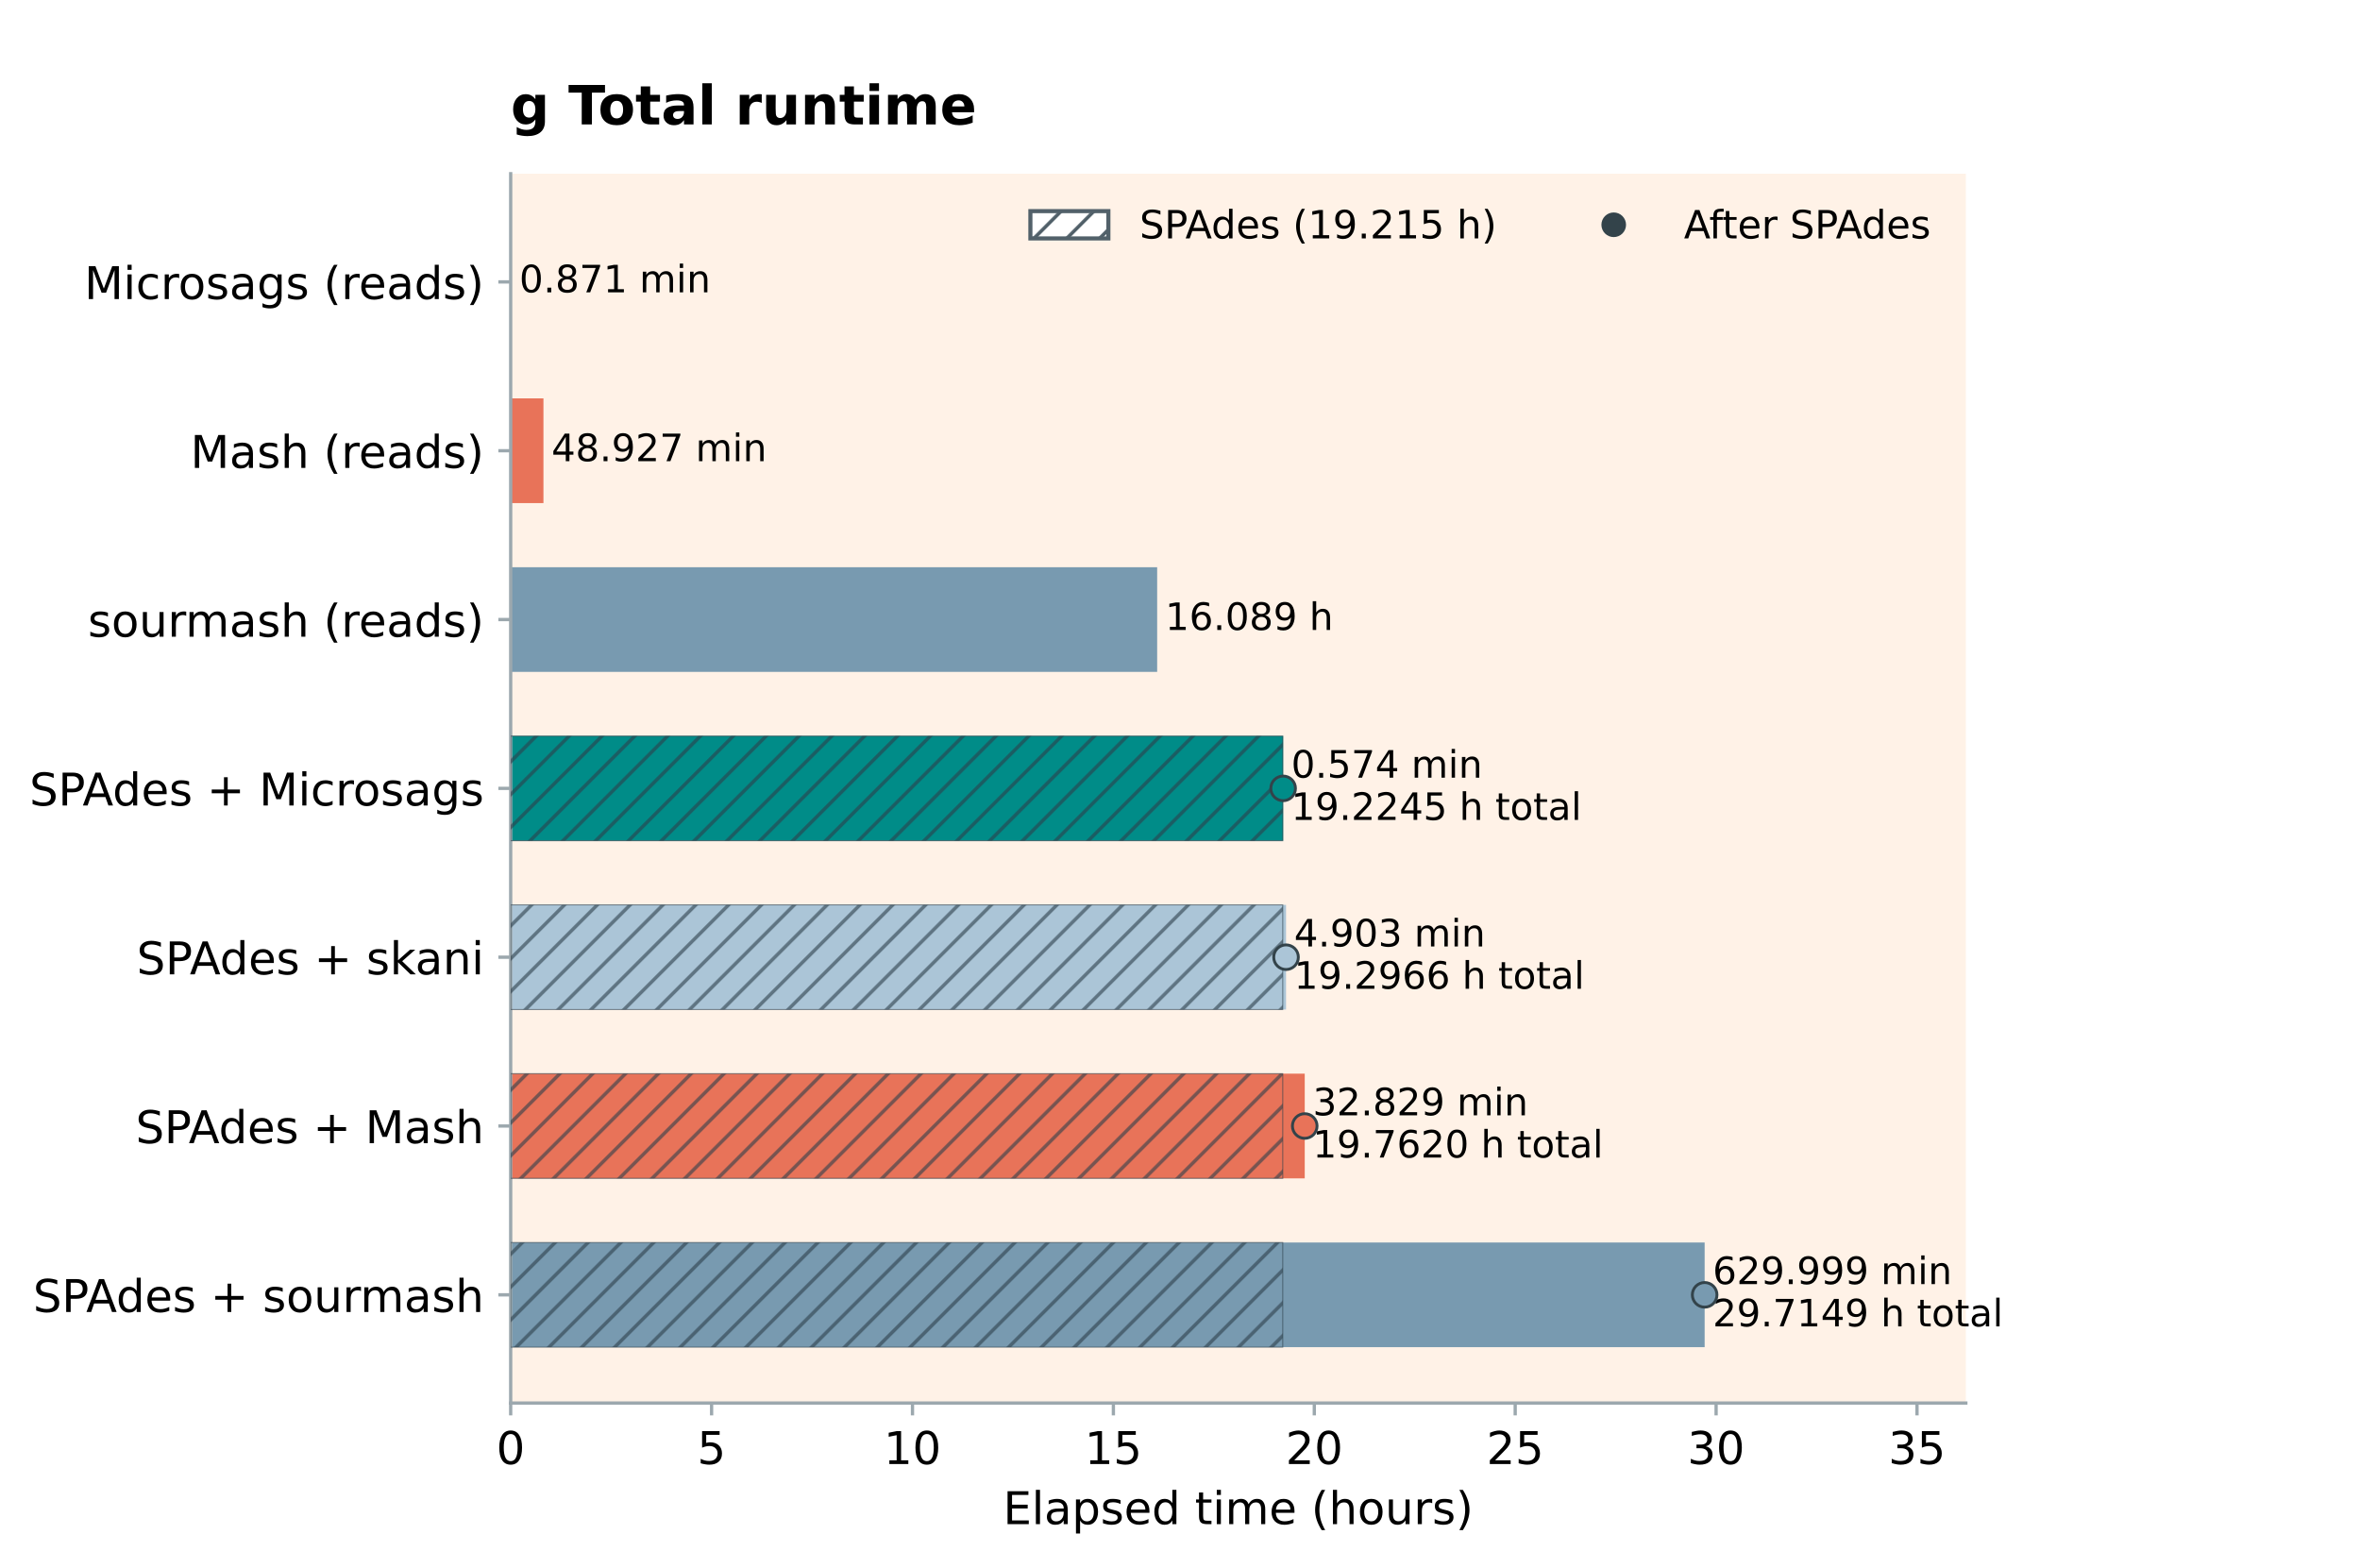
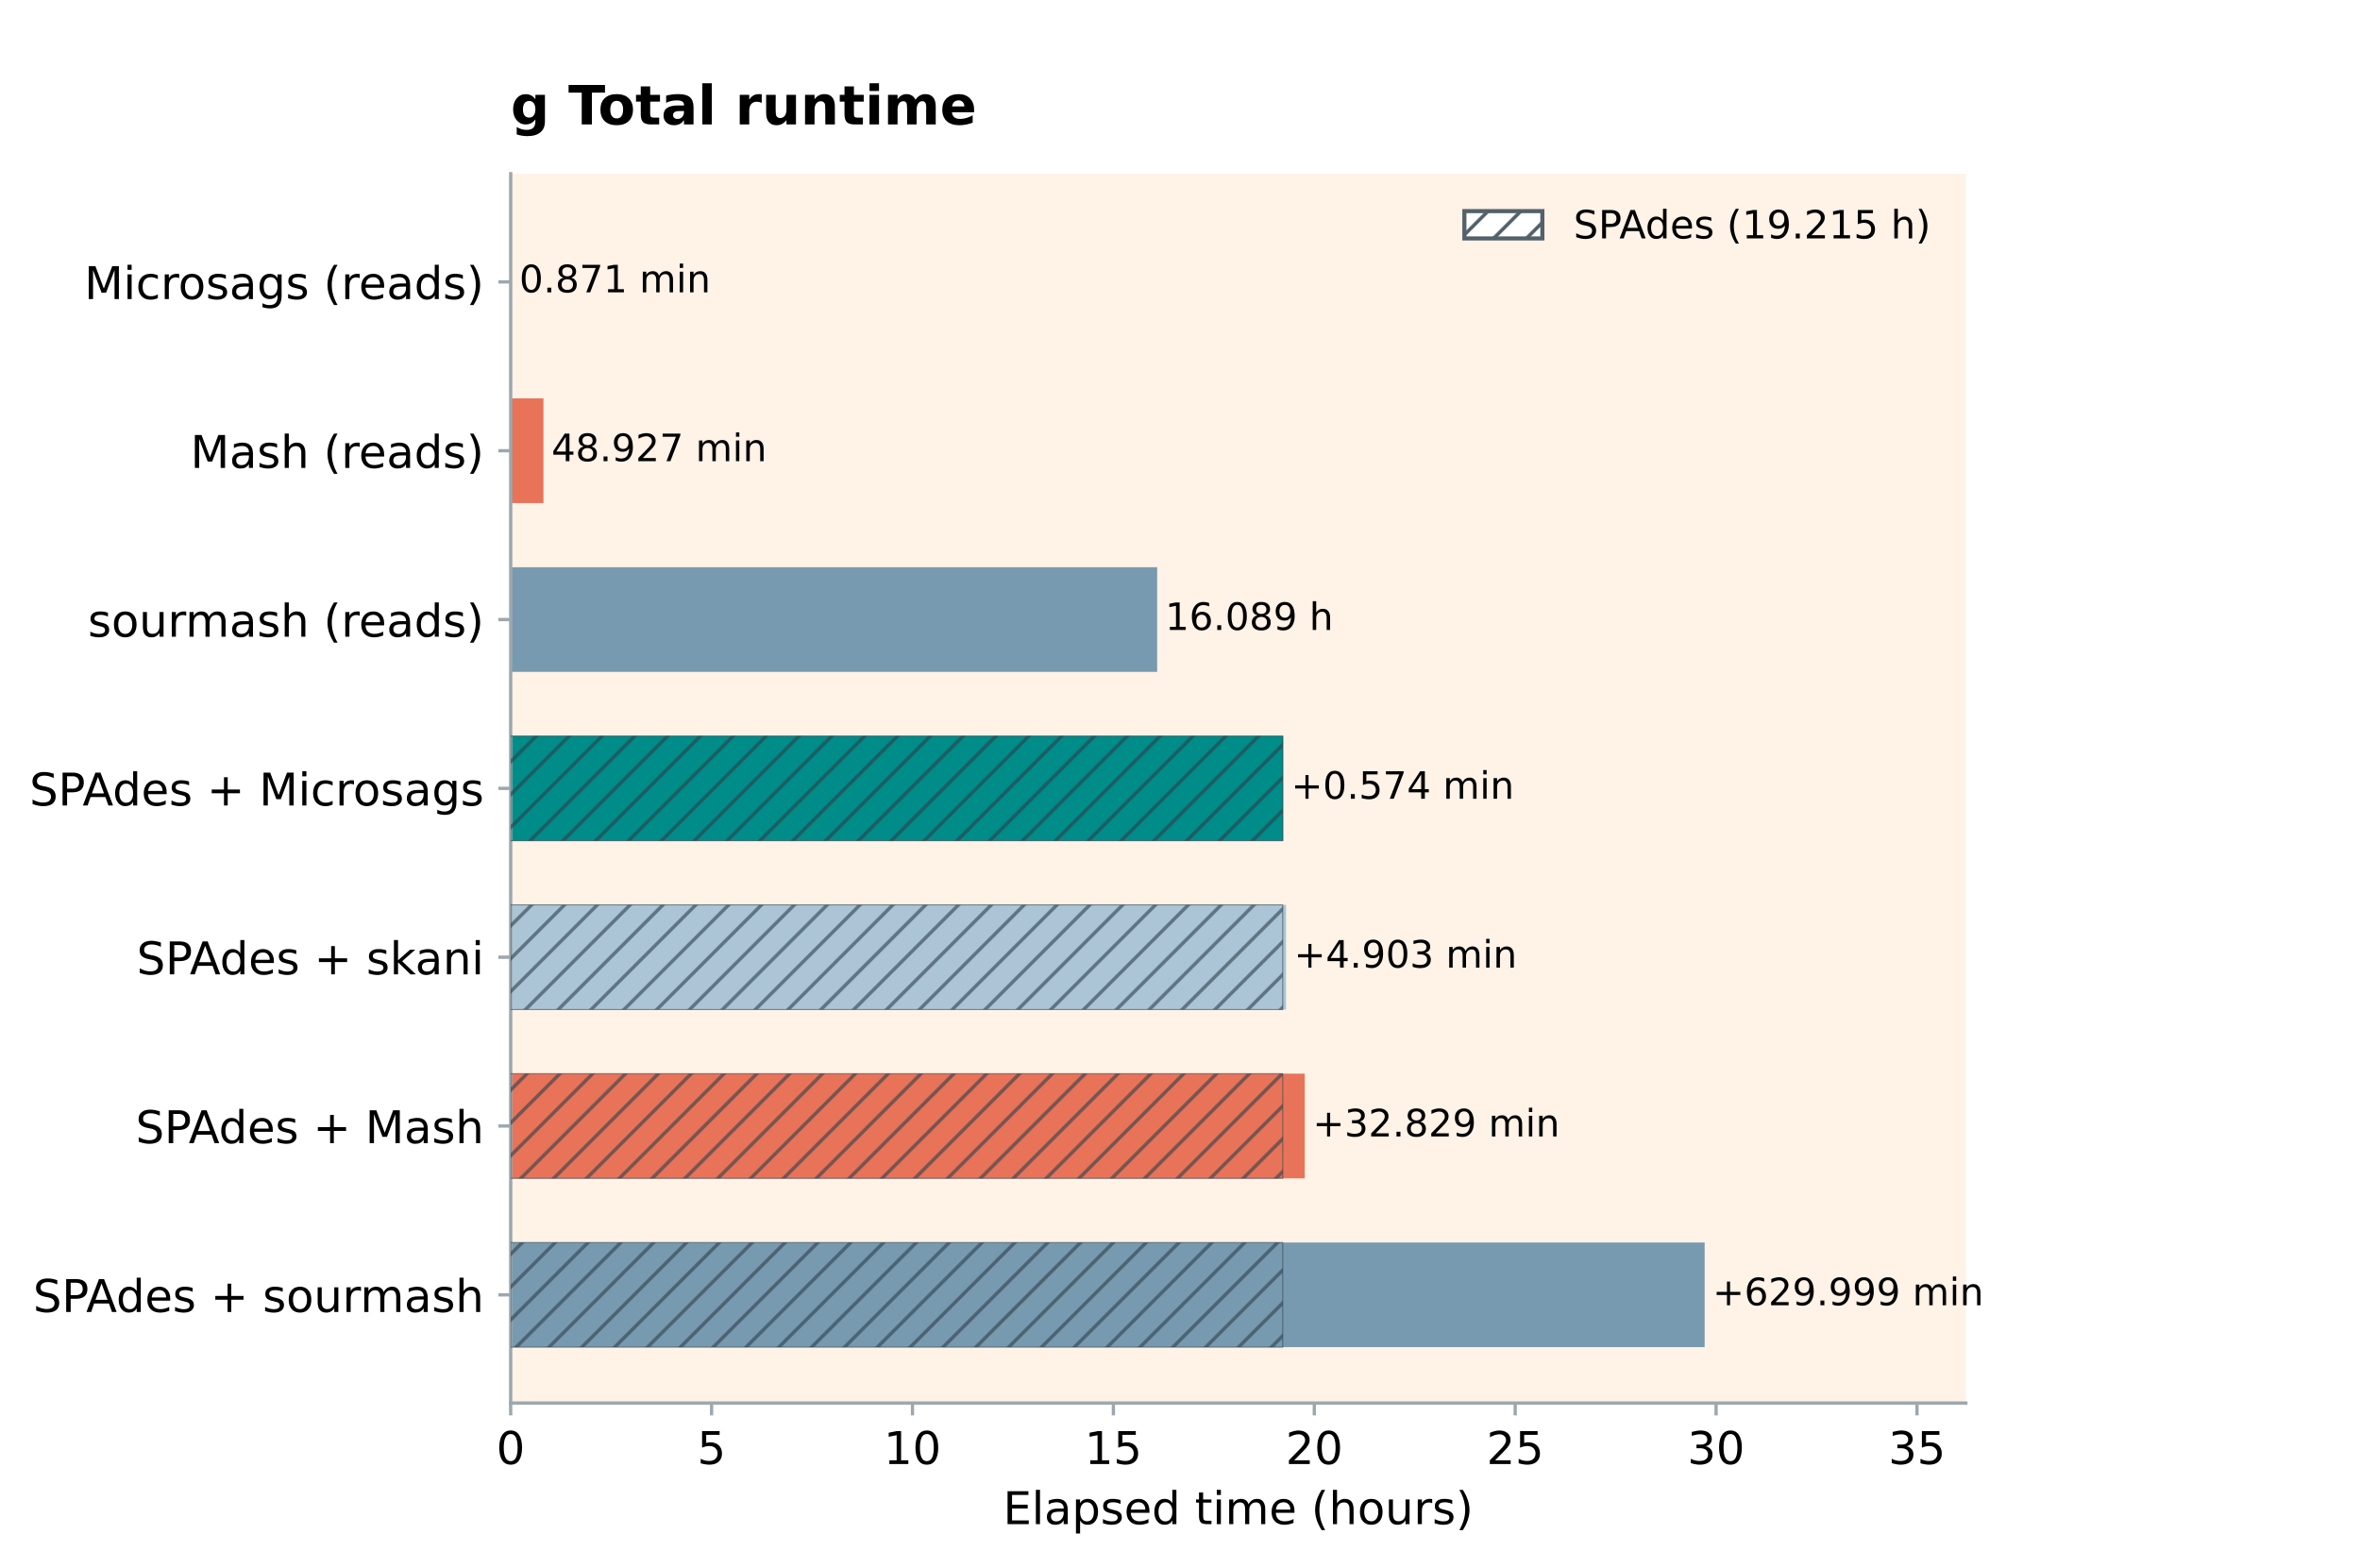
<svg xmlns="http://www.w3.org/2000/svg" xmlns:xlink="http://www.w3.org/1999/xlink" width="575pt" height="382pt" viewBox="0 34 575 382" version="1.1">
  <defs>
    <style type="text/css">*{stroke-linejoin: round; stroke-linecap: butt}</style>
  </defs>
  <g id="figure_1">
    <g id="patch_1">
      <path d="M 0 460.358  L 1159.784 460.358  L 1159.784 -0  L 0 -0  z " style="fill: #ffffff" />
    </g>
    <g id="axes_1">
      <g id="patch_2">
        <path d="M 124.424 375.84  L 478.962 375.84  L 478.962 76.32  L 124.424 76.32  z " style="fill: #fff2e7" />
      </g>
      <g id="patch_3">
-         <path d="M 124.424 89.935  L 124.566 89.935  L 124.566 115.436  L 124.424 115.436  z " clip-path="url(#pf3e7866410)" style="fill: #d59635" />
+         <path d="M 124.424 89.935  L 124.566 89.935  L 124.566 115.436  L 124.424 115.436  z " clip-path="url(#p46cba60179)" style="fill: #d59635" />
      </g>
      <g id="patch_4">
-         <path d="M 124.424 131.066  L 132.407 131.066  L 132.407 156.568  L 124.424 156.568  z " clip-path="url(#pf3e7866410)" style="fill: #e87359" />
+         <path d="M 124.424 131.066  L 132.407 131.066  L 132.407 156.568  L 124.424 156.568  z " clip-path="url(#p46cba60179)" style="fill: #e87359" />
      </g>
      <g id="patch_5">
-         <path d="M 124.424 172.198  L 281.936 172.198  L 281.936 197.699  L 124.424 197.699  z " clip-path="url(#pf3e7866410)" style="fill: #789ab0" />
+         <path d="M 124.424 172.198  L 281.936 172.198  L 281.936 197.699  L 124.424 197.699  z " clip-path="url(#p46cba60179)" style="fill: #789ab0" />
      </g>
      <g id="patch_6">
-         <path d="M 124.424 213.329  L 312.628 213.329  L 312.628 238.831  L 124.424 238.831  z " clip-path="url(#pf3e7866410)" style="fill: #008c88" />
+         <path d="M 124.424 213.329  L 312.628 213.329  L 312.628 238.831  L 124.424 238.831  z " clip-path="url(#p46cba60179)" style="fill: #008c88" />
      </g>
      <g id="patch_7">
-         <path d="M 124.424 254.461  L 313.334 254.461  L 313.334 279.962  L 124.424 279.962  z " clip-path="url(#pf3e7866410)" style="fill: #abc5d7" />
+         <path d="M 124.424 254.461  L 313.334 254.461  L 313.334 279.962  L 124.424 279.962  z " clip-path="url(#p46cba60179)" style="fill: #abc5d7" />
      </g>
      <g id="patch_8">
-         <path d="M 124.424 295.592  L 317.891 295.592  L 317.891 321.094  L 124.424 321.094  z " clip-path="url(#pf3e7866410)" style="fill: #e87359" />
+         <path d="M 124.424 295.592  L 317.891 295.592  L 317.891 321.094  L 124.424 321.094  z " clip-path="url(#p46cba60179)" style="fill: #e87359" />
      </g>
      <g id="patch_9">
-         <path d="M 124.424 336.724  L 415.328 336.724  L 415.328 362.225  L 124.424 362.225  z " clip-path="url(#pf3e7866410)" style="fill: #789ab0" />
+         <path d="M 124.424 336.724  L 415.328 336.724  L 415.328 362.225  L 124.424 362.225  z " clip-path="url(#p46cba60179)" style="fill: #789ab0" />
      </g>
      <g id="matplotlib.axis_1">
        <g id="xtick_1">
          <g id="line2d_1">
            <defs>
-               <path id="mfda337d073" d="M 0 0  L 0 3  " style="stroke: #9ca8ae; stroke-width: 0.8" />
+               <path id="m65344d922c" d="M 0 0  L 0 3  " style="stroke: #9ca8ae; stroke-width: 0.8" />
            </defs>
            <g>
-               <use xlink:href="#mfda337d073" x="124.424" y="375.84" style="fill: #9ca8ae; stroke: #9ca8ae; stroke-width: 0.8" />
+               <use xlink:href="#m65344d922c" x="124.424" y="375.84" style="fill: #9ca8ae; stroke: #9ca8ae; stroke-width: 0.8" />
            </g>
          </g>
          <g id="text_1">
            <text style="font: 11px 'DejaVu Sans'; text-anchor: middle" x="124.424" y="390.698" transform="rotate(-0 124.4236 390.6983)">0</text>
          </g>
        </g>
        <g id="xtick_2">
          <g id="line2d_2">
            <g>
-               <use xlink:href="#mfda337d073" x="173.373" y="375.84" style="fill: #9ca8ae; stroke: #9ca8ae; stroke-width: 0.8" />
+               <use xlink:href="#m65344d922c" x="173.373" y="375.84" style="fill: #9ca8ae; stroke: #9ca8ae; stroke-width: 0.8" />
            </g>
          </g>
          <g id="text_2">
            <text style="font: 11px 'DejaVu Sans'; text-anchor: middle" x="173.373" y="390.698" transform="rotate(-0 173.3728 390.6983)">5</text>
          </g>
        </g>
        <g id="xtick_3">
          <g id="line2d_3">
            <g>
-               <use xlink:href="#mfda337d073" x="222.322" y="375.84" style="fill: #9ca8ae; stroke: #9ca8ae; stroke-width: 0.8" />
+               <use xlink:href="#m65344d922c" x="222.322" y="375.84" style="fill: #9ca8ae; stroke: #9ca8ae; stroke-width: 0.8" />
            </g>
          </g>
          <g id="text_3">
            <text style="font: 11px 'DejaVu Sans'; text-anchor: middle" x="222.322" y="390.698" transform="rotate(-0 222.3221 390.6983)">10</text>
          </g>
        </g>
        <g id="xtick_4">
          <g id="line2d_4">
            <g>
-               <use xlink:href="#mfda337d073" x="271.271" y="375.84" style="fill: #9ca8ae; stroke: #9ca8ae; stroke-width: 0.8" />
+               <use xlink:href="#m65344d922c" x="271.271" y="375.84" style="fill: #9ca8ae; stroke: #9ca8ae; stroke-width: 0.8" />
            </g>
          </g>
          <g id="text_4">
            <text style="font: 11px 'DejaVu Sans'; text-anchor: middle" x="271.271" y="390.698" transform="rotate(-0 271.2713 390.6983)">15</text>
          </g>
        </g>
        <g id="xtick_5">
          <g id="line2d_5">
            <g>
-               <use xlink:href="#mfda337d073" x="320.221" y="375.84" style="fill: #9ca8ae; stroke: #9ca8ae; stroke-width: 0.8" />
+               <use xlink:href="#m65344d922c" x="320.221" y="375.84" style="fill: #9ca8ae; stroke: #9ca8ae; stroke-width: 0.8" />
            </g>
          </g>
          <g id="text_5">
            <text style="font: 11px 'DejaVu Sans'; text-anchor: middle" x="320.221" y="390.698" transform="rotate(-0 320.2205 390.6983)">20</text>
          </g>
        </g>
        <g id="xtick_6">
          <g id="line2d_6">
            <g>
-               <use xlink:href="#mfda337d073" x="369.17" y="375.84" style="fill: #9ca8ae; stroke: #9ca8ae; stroke-width: 0.8" />
+               <use xlink:href="#m65344d922c" x="369.17" y="375.84" style="fill: #9ca8ae; stroke: #9ca8ae; stroke-width: 0.8" />
            </g>
          </g>
          <g id="text_6">
            <text style="font: 11px 'DejaVu Sans'; text-anchor: middle" x="369.17" y="390.698" transform="rotate(-0 369.1697 390.6983)">25</text>
          </g>
        </g>
        <g id="xtick_7">
          <g id="line2d_7">
            <g>
-               <use xlink:href="#mfda337d073" x="418.119" y="375.84" style="fill: #9ca8ae; stroke: #9ca8ae; stroke-width: 0.8" />
+               <use xlink:href="#m65344d922c" x="418.119" y="375.84" style="fill: #9ca8ae; stroke: #9ca8ae; stroke-width: 0.8" />
            </g>
          </g>
          <g id="text_7">
            <text style="font: 11px 'DejaVu Sans'; text-anchor: middle" x="418.119" y="390.698" transform="rotate(-0 418.119 390.6983)">30</text>
          </g>
        </g>
        <g id="xtick_8">
          <g id="line2d_8">
            <g>
-               <use xlink:href="#mfda337d073" x="467.068" y="375.84" style="fill: #9ca8ae; stroke: #9ca8ae; stroke-width: 0.8" />
+               <use xlink:href="#m65344d922c" x="467.068" y="375.84" style="fill: #9ca8ae; stroke: #9ca8ae; stroke-width: 0.8" />
            </g>
          </g>
          <g id="text_8">
            <text style="font: 11px 'DejaVu Sans'; text-anchor: middle" x="467.068" y="390.698" transform="rotate(-0 467.0682 390.6983)">35</text>
          </g>
        </g>
        <g id="text_9">
          <text style="font: 11px 'DejaVu Sans'; text-anchor: middle" x="301.693" y="405.344" transform="rotate(-0 301.6926 405.3442)">Elapsed time (hours)</text>
        </g>
      </g>
      <g id="matplotlib.axis_2">
        <g id="ytick_1">
          <g id="line2d_9">
            <defs>
-               <path id="mfe4f62ccb4" d="M 0 0  L -3 0  " style="stroke: #9ca8ae; stroke-width: 0.8" />
+               <path id="m67023036f0" d="M 0 0  L -3 0  " style="stroke: #9ca8ae; stroke-width: 0.8" />
            </defs>
            <g>
-               <use xlink:href="#mfe4f62ccb4" x="124.424" y="102.685" style="fill: #9ca8ae; stroke: #9ca8ae; stroke-width: 0.8" />
+               <use xlink:href="#m67023036f0" x="124.424" y="102.685" style="fill: #9ca8ae; stroke: #9ca8ae; stroke-width: 0.8" />
            </g>
          </g>
          <g id="text_10">
            <text style="font: 11px 'DejaVu Sans'; text-anchor: end" x="117.924" y="106.864" transform="rotate(-0 117.9236 106.8645)">Microsags (reads)</text>
          </g>
        </g>
        <g id="ytick_2">
          <g id="line2d_10">
            <g>
-               <use xlink:href="#mfe4f62ccb4" x="124.424" y="143.817" style="fill: #9ca8ae; stroke: #9ca8ae; stroke-width: 0.8" />
+               <use xlink:href="#m67023036f0" x="124.424" y="143.817" style="fill: #9ca8ae; stroke: #9ca8ae; stroke-width: 0.8" />
            </g>
          </g>
          <g id="text_11">
            <text style="font: 11px 'DejaVu Sans'; text-anchor: end" x="117.924" y="147.996" transform="rotate(-0 117.9236 147.996)">Mash (reads)</text>
          </g>
        </g>
        <g id="ytick_3">
          <g id="line2d_11">
            <g>
-               <use xlink:href="#mfe4f62ccb4" x="124.424" y="184.948" style="fill: #9ca8ae; stroke: #9ca8ae; stroke-width: 0.8" />
+               <use xlink:href="#m67023036f0" x="124.424" y="184.948" style="fill: #9ca8ae; stroke: #9ca8ae; stroke-width: 0.8" />
            </g>
          </g>
          <g id="text_12">
            <text style="font: 11px 'DejaVu Sans'; text-anchor: end" x="117.924" y="189.128" transform="rotate(-0 117.9236 189.1276)">sourmash (reads)</text>
          </g>
        </g>
        <g id="ytick_4">
          <g id="line2d_12">
            <g>
-               <use xlink:href="#mfe4f62ccb4" x="124.424" y="226.08" style="fill: #9ca8ae; stroke: #9ca8ae; stroke-width: 0.8" />
+               <use xlink:href="#m67023036f0" x="124.424" y="226.08" style="fill: #9ca8ae; stroke: #9ca8ae; stroke-width: 0.8" />
            </g>
          </g>
          <g id="text_13">
            <text style="font: 11px 'DejaVu Sans'; text-anchor: end" x="117.924" y="230.259" transform="rotate(-0 117.9236 230.2591)">SPAdes + Microsags</text>
          </g>
        </g>
        <g id="ytick_5">
          <g id="line2d_13">
            <g>
-               <use xlink:href="#mfe4f62ccb4" x="124.424" y="267.212" style="fill: #9ca8ae; stroke: #9ca8ae; stroke-width: 0.8" />
+               <use xlink:href="#m67023036f0" x="124.424" y="267.212" style="fill: #9ca8ae; stroke: #9ca8ae; stroke-width: 0.8" />
            </g>
          </g>
          <g id="text_14">
            <text style="font: 11px 'DejaVu Sans'; text-anchor: end" x="117.924" y="271.391" transform="rotate(-0 117.9236 271.3907)">SPAdes + skani</text>
          </g>
        </g>
        <g id="ytick_6">
          <g id="line2d_14">
            <g>
-               <use xlink:href="#mfe4f62ccb4" x="124.424" y="308.343" style="fill: #9ca8ae; stroke: #9ca8ae; stroke-width: 0.8" />
+               <use xlink:href="#m67023036f0" x="124.424" y="308.343" style="fill: #9ca8ae; stroke: #9ca8ae; stroke-width: 0.8" />
            </g>
          </g>
          <g id="text_15">
            <text style="font: 11px 'DejaVu Sans'; text-anchor: end" x="117.924" y="312.522" transform="rotate(-0 117.9236 312.5223)">SPAdes + Mash</text>
          </g>
        </g>
        <g id="ytick_7">
          <g id="line2d_15">
            <g>
-               <use xlink:href="#mfe4f62ccb4" x="124.424" y="349.475" style="fill: #9ca8ae; stroke: #9ca8ae; stroke-width: 0.8" />
+               <use xlink:href="#m67023036f0" x="124.424" y="349.475" style="fill: #9ca8ae; stroke: #9ca8ae; stroke-width: 0.8" />
            </g>
          </g>
          <g id="text_16">
            <text style="font: 11px 'DejaVu Sans'; text-anchor: end" x="117.924" y="353.654" transform="rotate(-0 117.9236 353.6538)">SPAdes + sourmash</text>
          </g>
        </g>
      </g>
      <g id="patch_10">
        <path d="M 124.424 375.84  L 124.424 76.32  " style="fill: none; stroke: #9ca8ae; stroke-width: 0.8; stroke-linejoin: miter; stroke-linecap: square" />
      </g>
      <g id="patch_11">
        <path d="M 124.424 375.84  L 478.962 375.84  " style="fill: none; stroke: #9ca8ae; stroke-width: 0.8; stroke-linejoin: miter; stroke-linecap: square" />
      </g>
      <g id="patch_12">
-         <path d="M 124.424 213.329  L 312.534 213.329  L 312.534 238.831  L 124.424 238.831  z " clip-path="url(#pf3e7866410)" style="fill: url(#h9047812a18); stroke: #2e404c; stroke-opacity: 0.6; stroke-width: 0.25; stroke-linejoin: miter" />
+         <path d="M 124.424 213.329  L 312.534 213.329  L 312.534 238.831  L 124.424 238.831  z " clip-path="url(#p46cba60179)" style="fill: url(#h19584a45b7); stroke: #2e404c; stroke-opacity: 0.6; stroke-width: 0.25; stroke-linejoin: miter" />
      </g>
      <g id="patch_13">
-         <path d="M 124.424 254.461  L 312.534 254.461  L 312.534 279.962  L 124.424 279.962  z " clip-path="url(#pf3e7866410)" style="fill: url(#h9047812a18); stroke: #2e404c; stroke-opacity: 0.6; stroke-width: 0.25; stroke-linejoin: miter" />
+         <path d="M 124.424 254.461  L 312.534 254.461  L 312.534 279.962  L 124.424 279.962  z " clip-path="url(#p46cba60179)" style="fill: url(#h19584a45b7); stroke: #2e404c; stroke-opacity: 0.6; stroke-width: 0.25; stroke-linejoin: miter" />
      </g>
      <g id="patch_14">
-         <path d="M 124.424 295.592  L 312.534 295.592  L 312.534 321.094  L 124.424 321.094  z " clip-path="url(#pf3e7866410)" style="fill: url(#h9047812a18); stroke: #2e404c; stroke-opacity: 0.6; stroke-width: 0.25; stroke-linejoin: miter" />
+         <path d="M 124.424 295.592  L 312.534 295.592  L 312.534 321.094  L 124.424 321.094  z " clip-path="url(#p46cba60179)" style="fill: url(#h19584a45b7); stroke: #2e404c; stroke-opacity: 0.6; stroke-width: 0.25; stroke-linejoin: miter" />
      </g>
      <g id="patch_15">
-         <path d="M 124.424 336.724  L 312.534 336.724  L 312.534 362.225  L 124.424 362.225  z " clip-path="url(#pf3e7866410)" style="fill: url(#h9047812a18); stroke: #2e404c; stroke-opacity: 0.6; stroke-width: 0.25; stroke-linejoin: miter" />
+         <path d="M 124.424 336.724  L 312.534 336.724  L 312.534 362.225  L 124.424 362.225  z " clip-path="url(#p46cba60179)" style="fill: url(#h19584a45b7); stroke: #2e404c; stroke-opacity: 0.6; stroke-width: 0.25; stroke-linejoin: miter" />
      </g>
      <g id="text_17">
        <text style="font: 9.2px 'DejaVu Sans'; text-anchor: start" x="126.524" y="105.224" transform="rotate(-0 126.5237 105.224)">0.871 min</text>
      </g>
      <g id="text_18">
        <text style="font: 9.2px 'DejaVu Sans'; text-anchor: start" x="134.365" y="146.356" transform="rotate(-0 134.3647 146.3555)">48.927 min</text>
      </g>
      <g id="text_19">
        <text style="font: 9.2px 'DejaVu Sans'; text-anchor: start" x="283.894" y="187.487" transform="rotate(-0 283.8942 187.4871)">16.089 h</text>
      </g>
      <g id="text_20">
-         <text style="font: 9.2px 'DejaVu Sans'" transform="translate(314.586 223.4676)">0.574 min</text>
-         <text style="font: 9.2px 'DejaVu Sans'" transform="translate(314.586 233.7696)">19.2245 h total</text>
+         <text style="font: 9.2px 'DejaVu Sans'; text-anchor: start" x="314.586" y="228.619" transform="rotate(-0 314.586 228.6186)">+0.574 min</text>
      </g>
      <g id="text_21">
-         <text style="font: 9.2px 'DejaVu Sans'" transform="translate(315.2922 264.5992)">4.903 min</text>
-         <text style="font: 9.2px 'DejaVu Sans'" transform="translate(315.2922 274.9012)">19.2966 h total</text>
+         <text style="font: 9.2px 'DejaVu Sans'; text-anchor: start" x="315.292" y="269.75" transform="rotate(-0 315.2922 269.7502)">+4.903 min</text>
      </g>
      <g id="text_22">
-         <text style="font: 9.2px 'DejaVu Sans'" transform="translate(319.8488 305.7307)">32.829 min</text>
-         <text style="font: 9.2px 'DejaVu Sans'" transform="translate(319.8488 316.0327)">19.7620 h total</text>
+         <text style="font: 9.2px 'DejaVu Sans'; text-anchor: start" x="319.849" y="310.882" transform="rotate(-0 319.8488 310.8817)">+32.829 min</text>
      </g>
      <g id="text_23">
-         <text style="font: 9.2px 'DejaVu Sans'" transform="translate(417.2855 346.8623)">629.999 min</text>
-         <text style="font: 9.2px 'DejaVu Sans'" transform="translate(417.2855 357.1643)">29.7149 h total</text>
+         <text style="font: 9.2px 'DejaVu Sans'; text-anchor: start" x="417.285" y="352.013" transform="rotate(-0 417.2855 352.0133)">+629.999 min</text>
      </g>
      <g id="text_24">
        <text style="font: 700 13.2px 'DejaVu Sans'; text-anchor: start" x="124.424" y="64.32" transform="rotate(-0 124.4236 64.32)">g   Total runtime</text>
      </g>
-       <g id="PathCollection_1">
-         <defs>
-           <path id="mf89973ebd8" d="M 0 3  C 0.796 3 1.559 2.684 2.121 2.121  C 2.684 1.559 3 0.796 3 0  C 3 -0.796 2.684 -1.559 2.121 -2.121  C 1.559 -2.684 0.796 -3 0 -3  C -0.796 -3 -1.559 -2.684 -2.121 -2.121  C -2.684 -1.559 -3 -0.796 -3 0  C -3 0.796 -2.684 1.559 -2.121 2.121  C -1.559 2.684 -0.796 3 0 3  z " style="stroke: #33434a; stroke-width: 0.7" />
-         </defs>
-         <g clip-path="url(#pf3e7866410)">
-           <use xlink:href="#mf89973ebd8" x="312.628" y="226.08" style="fill: #008c88; stroke: #33434a; stroke-width: 0.7" />
-         </g>
-       </g>
-       <g id="PathCollection_2">
-         <defs>
-           <path id="m2fa37e113b" d="M 0 3  C 0.796 3 1.559 2.684 2.121 2.121  C 2.684 1.559 3 0.796 3 0  C 3 -0.796 2.684 -1.559 2.121 -2.121  C 1.559 -2.684 0.796 -3 0 -3  C -0.796 -3 -1.559 -2.684 -2.121 -2.121  C -2.684 -1.559 -3 -0.796 -3 0  C -3 0.796 -2.684 1.559 -2.121 2.121  C -1.559 2.684 -0.796 3 0 3  z " style="stroke: #33434a; stroke-width: 0.7" />
-         </defs>
-         <g clip-path="url(#pf3e7866410)">
-           <use xlink:href="#m2fa37e113b" x="313.334" y="267.212" style="fill: #abc5d7; stroke: #33434a; stroke-width: 0.7" />
-         </g>
-       </g>
-       <g id="PathCollection_3">
-         <defs>
-           <path id="m191830423c" d="M 0 3  C 0.796 3 1.559 2.684 2.121 2.121  C 2.684 1.559 3 0.796 3 0  C 3 -0.796 2.684 -1.559 2.121 -2.121  C 1.559 -2.684 0.796 -3 0 -3  C -0.796 -3 -1.559 -2.684 -2.121 -2.121  C -2.684 -1.559 -3 -0.796 -3 0  C -3 0.796 -2.684 1.559 -2.121 2.121  C -1.559 2.684 -0.796 3 0 3  z " style="stroke: #33434a; stroke-width: 0.7" />
-         </defs>
-         <g clip-path="url(#pf3e7866410)">
-           <use xlink:href="#m191830423c" x="317.891" y="308.343" style="fill: #e87359; stroke: #33434a; stroke-width: 0.7" />
-         </g>
-       </g>
-       <g id="PathCollection_4">
-         <defs>
-           <path id="m5e392f8deb" d="M 0 3  C 0.796 3 1.559 2.684 2.121 2.121  C 2.684 1.559 3 0.796 3 0  C 3 -0.796 2.684 -1.559 2.121 -2.121  C 1.559 -2.684 0.796 -3 0 -3  C -0.796 -3 -1.559 -2.684 -2.121 -2.121  C -2.684 -1.559 -3 -0.796 -3 0  C -3 0.796 -2.684 1.559 -2.121 2.121  C -1.559 2.684 -0.796 3 0 3  z " style="stroke: #33434a; stroke-width: 0.7" />
-         </defs>
-         <g clip-path="url(#pf3e7866410)">
-           <use xlink:href="#m5e392f8deb" x="415.328" y="349.475" style="fill: #789ab0; stroke: #33434a; stroke-width: 0.7" />
-         </g>
-       </g>
      <g id="legend_1">
        <g id="patch_16">
-           <path d="M 251.049 92.089  L 270.049 92.089  L 270.049 85.439  L 251.049 85.439  z " style="fill: url(#ha714f3caf8); stroke: #52616a; stroke-linejoin: miter" />
+           <path d="M 356.787 92.089  L 375.787 92.089  L 375.787 85.439  L 356.787 85.439  z " style="fill: url(#h80a60b016a); stroke: #52616a; stroke-linejoin: miter" />
        </g>
        <g id="text_25">
-           <text style="font: 9.5px 'DejaVu Sans'; text-anchor: start" x="277.649" y="92.089" transform="rotate(-0 277.6491 92.08852)">SPAdes (19.215 h)</text>
-         </g>
-         <g id="line2d_16">
-           <defs>
-             <path id="m204f42dd5f" d="M 0 2.5  C 0.663 2.5 1.299 2.237 1.768 1.768  C 2.237 1.299 2.5 0.663 2.5 0  C 2.5 -0.663 2.237 -1.299 1.768 -1.768  C 1.299 -2.237 0.663 -2.5 0 -2.5  C -0.663 -2.5 -1.299 -2.237 -1.768 -1.768  C -2.237 -1.299 -2.5 -0.663 -2.5 0  C -2.5 0.663 -2.237 1.299 -1.768 1.768  C -1.299 2.237 -0.663 2.5 0 2.5  z " style="stroke: #33434a" />
-           </defs>
-           <g>
-             <use xlink:href="#m204f42dd5f" x="393.174" y="88.764" style="fill: #33434a; stroke: #33434a" />
-           </g>
-         </g>
-         <g id="text_26">
-           <text style="font: 9.5px 'DejaVu Sans'; text-anchor: start" x="410.274" y="92.089" transform="rotate(-0 410.2736 92.08852)">After SPAdes</text>
+           <text style="font: 9.5px 'DejaVu Sans'; text-anchor: start" x="383.387" y="92.089" transform="rotate(-0 383.3871 92.08852)">SPAdes (19.215 h)</text>
        </g>
      </g>
    </g>
    <g id="axes_2">
      <g id="patch_17">
        <path d="M 798.046 375.84  L 1152.584 375.84  L 1152.584 76.32  L 798.046 76.32  z " style="fill: #fff2e7" />
      </g>
      <g id="patch_18">
-         <path d="M 798.046 89.935  L 803.565 89.935  L 803.565 115.436  L 798.046 115.436  z " clip-path="url(#p473f64d328)" style="fill: #008c88" />
+         <path d="M 798.046 89.935  L 803.565 89.935  L 803.565 115.436  L 798.046 115.436  z " clip-path="url(#p297b390c79)" style="fill: #008c88" />
      </g>
      <g id="patch_19">
-         <path d="M 798.046 131.066  L 804.57 131.066  L 804.57 156.568  L 798.046 156.568  z " clip-path="url(#p473f64d328)" style="fill: #d59635" />
+         <path d="M 798.046 131.066  L 804.57 131.066  L 804.57 156.568  L 798.046 156.568  z " clip-path="url(#p297b390c79)" style="fill: #d59635" />
      </g>
      <g id="patch_20">
-         <path d="M 798.046 172.198  L 805.894 172.198  L 805.894 197.699  L 798.046 197.699  z " clip-path="url(#p473f64d328)" style="fill: #789ab0" />
+         <path d="M 798.046 172.198  L 805.894 172.198  L 805.894 197.699  L 798.046 197.699  z " clip-path="url(#p297b390c79)" style="fill: #789ab0" />
      </g>
      <g id="patch_21">
-         <path d="M 798.046 213.329  L 807.592 213.329  L 807.592 238.831  L 798.046 238.831  z " clip-path="url(#p473f64d328)" style="fill: #789ab0" />
+         <path d="M 798.046 213.329  L 807.592 213.329  L 807.592 238.831  L 798.046 238.831  z " clip-path="url(#p297b390c79)" style="fill: #789ab0" />
      </g>
      <g id="patch_22">
-         <path d="M 798.046 254.461  L 808.006 254.461  L 808.006 279.962  L 798.046 279.962  z " clip-path="url(#p473f64d328)" style="fill: #e87359" />
+         <path d="M 798.046 254.461  L 808.006 254.461  L 808.006 279.962  L 798.046 279.962  z " clip-path="url(#p297b390c79)" style="fill: #e87359" />
      </g>
      <g id="patch_23">
-         <path d="M 798.046 295.592  L 808.109 295.592  L 808.109 321.094  L 798.046 321.094  z " clip-path="url(#p473f64d328)" style="fill: #e87359" />
+         <path d="M 798.046 295.592  L 808.109 295.592  L 808.109 321.094  L 798.046 321.094  z " clip-path="url(#p297b390c79)" style="fill: #e87359" />
      </g>
      <g id="patch_24">
-         <path d="M 798.046 336.724  L 1125.293 336.724  L 1125.293 362.225  L 798.046 362.225  z " clip-path="url(#p473f64d328)" style="fill: #abc5d7" />
+         <path d="M 798.046 336.724  L 1125.293 336.724  L 1125.293 362.225  L 798.046 362.225  z " clip-path="url(#p297b390c79)" style="fill: #abc5d7" />
      </g>
      <g id="matplotlib.axis_3">
        <g id="xtick_9">
+           <g id="line2d_16">
+             <g>
+               <use xlink:href="#m65344d922c" x="798.046" y="375.84" style="fill: #9ca8ae; stroke: #9ca8ae; stroke-width: 0.8" />
+             </g>
+           </g>
+           <g id="text_26">
+             <text style="font: 11px 'DejaVu Sans'; text-anchor: middle" x="798.046" y="390.698" transform="rotate(-0 798.0457 390.6983)">0</text>
+           </g>
+         </g>
+         <g id="xtick_10">
          <g id="line2d_17">
            <g>
-               <use xlink:href="#mfda337d073" x="798.046" y="375.84" style="fill: #9ca8ae; stroke: #9ca8ae; stroke-width: 0.8" />
+               <use xlink:href="#m65344d922c" x="878.622" y="375.84" style="fill: #9ca8ae; stroke: #9ca8ae; stroke-width: 0.8" />
            </g>
          </g>
          <g id="text_27">
-             <text style="font: 11px 'DejaVu Sans'; text-anchor: middle" x="798.046" y="390.698" transform="rotate(-0 798.0457 390.6983)">0</text>
-           </g>
-         </g>
-         <g id="xtick_10">
+             <text style="font: 11px 'DejaVu Sans'; text-anchor: middle" x="878.622" y="390.698" transform="rotate(-0 878.6225 390.6983)">15</text>
+           </g>
+         </g>
+         <g id="xtick_11">
          <g id="line2d_18">
            <g>
-               <use xlink:href="#mfda337d073" x="878.622" y="375.84" style="fill: #9ca8ae; stroke: #9ca8ae; stroke-width: 0.8" />
+               <use xlink:href="#m65344d922c" x="959.199" y="375.84" style="fill: #9ca8ae; stroke: #9ca8ae; stroke-width: 0.8" />
            </g>
          </g>
          <g id="text_28">
-             <text style="font: 11px 'DejaVu Sans'; text-anchor: middle" x="878.622" y="390.698" transform="rotate(-0 878.6225 390.6983)">15</text>
-           </g>
-         </g>
-         <g id="xtick_11">
+             <text style="font: 11px 'DejaVu Sans'; text-anchor: middle" x="959.199" y="390.698" transform="rotate(-0 959.1993 390.6983)">30</text>
+           </g>
+         </g>
+         <g id="xtick_12">
          <g id="line2d_19">
            <g>
-               <use xlink:href="#mfda337d073" x="959.199" y="375.84" style="fill: #9ca8ae; stroke: #9ca8ae; stroke-width: 0.8" />
+               <use xlink:href="#m65344d922c" x="1039.776" y="375.84" style="fill: #9ca8ae; stroke: #9ca8ae; stroke-width: 0.8" />
            </g>
          </g>
          <g id="text_29">
-             <text style="font: 11px 'DejaVu Sans'; text-anchor: middle" x="959.199" y="390.698" transform="rotate(-0 959.1993 390.6983)">30</text>
-           </g>
-         </g>
-         <g id="xtick_12">
+             <text style="font: 11px 'DejaVu Sans'; text-anchor: middle" x="1039.776" y="390.698" transform="rotate(-0 1039.776 390.6983)">45</text>
+           </g>
+         </g>
+         <g id="xtick_13">
          <g id="line2d_20">
            <g>
-               <use xlink:href="#mfda337d073" x="1039.776" y="375.84" style="fill: #9ca8ae; stroke: #9ca8ae; stroke-width: 0.8" />
+               <use xlink:href="#m65344d922c" x="1120.353" y="375.84" style="fill: #9ca8ae; stroke: #9ca8ae; stroke-width: 0.8" />
            </g>
          </g>
          <g id="text_30">
-             <text style="font: 11px 'DejaVu Sans'; text-anchor: middle" x="1039.776" y="390.698" transform="rotate(-0 1039.776 390.6983)">45</text>
-           </g>
-         </g>
-         <g id="xtick_13">
-           <g id="line2d_21">
-             <g>
-               <use xlink:href="#mfda337d073" x="1120.353" y="375.84" style="fill: #9ca8ae; stroke: #9ca8ae; stroke-width: 0.8" />
-             </g>
-           </g>
-           <g id="text_31">
            <text style="font: 11px 'DejaVu Sans'; text-anchor: middle" x="1120.353" y="390.698" transform="rotate(-0 1120.353 390.6983)">60</text>
          </g>
        </g>
-         <g id="text_32">
+         <g id="text_31">
          <text style="font: 11px 'DejaVu Sans'; text-anchor: middle" x="975.315" y="405.344" transform="rotate(-0 975.3146 405.3442)">Peak process RSS (GiB)</text>
        </g>
      </g>
      <g id="matplotlib.axis_4">
        <g id="ytick_8">
+           <g id="line2d_21">
+             <g>
+               <use xlink:href="#m67023036f0" x="798.046" y="102.685" style="fill: #9ca8ae; stroke: #9ca8ae; stroke-width: 0.8" />
+             </g>
+           </g>
+           <g id="text_32">
+             <text style="font: 11px 'DejaVu Sans'; text-anchor: end" x="791.546" y="106.864" transform="rotate(-0 791.5457 106.8645)">SPAdes + Microsags</text>
+           </g>
+         </g>
+         <g id="ytick_9">
          <g id="line2d_22">
            <g>
-               <use xlink:href="#mfe4f62ccb4" x="798.046" y="102.685" style="fill: #9ca8ae; stroke: #9ca8ae; stroke-width: 0.8" />
+               <use xlink:href="#m67023036f0" x="798.046" y="143.817" style="fill: #9ca8ae; stroke: #9ca8ae; stroke-width: 0.8" />
            </g>
          </g>
          <g id="text_33">
-             <text style="font: 11px 'DejaVu Sans'; text-anchor: end" x="791.546" y="106.864" transform="rotate(-0 791.5457 106.8645)">SPAdes + Microsags</text>
-           </g>
-         </g>
-         <g id="ytick_9">
+             <text style="font: 11px 'DejaVu Sans'; text-anchor: end" x="791.546" y="147.996" transform="rotate(-0 791.5457 147.996)">Microsags (reads)</text>
+           </g>
+         </g>
+         <g id="ytick_10">
          <g id="line2d_23">
            <g>
-               <use xlink:href="#mfe4f62ccb4" x="798.046" y="143.817" style="fill: #9ca8ae; stroke: #9ca8ae; stroke-width: 0.8" />
+               <use xlink:href="#m67023036f0" x="798.046" y="184.948" style="fill: #9ca8ae; stroke: #9ca8ae; stroke-width: 0.8" />
            </g>
          </g>
          <g id="text_34">
-             <text style="font: 11px 'DejaVu Sans'; text-anchor: end" x="791.546" y="147.996" transform="rotate(-0 791.5457 147.996)">Microsags (reads)</text>
-           </g>
-         </g>
-         <g id="ytick_10">
+             <text style="font: 11px 'DejaVu Sans'; text-anchor: end" x="791.546" y="189.128" transform="rotate(-0 791.5457 189.1276)">SPAdes + sourmash</text>
+           </g>
+         </g>
+         <g id="ytick_11">
          <g id="line2d_24">
            <g>
-               <use xlink:href="#mfe4f62ccb4" x="798.046" y="184.948" style="fill: #9ca8ae; stroke: #9ca8ae; stroke-width: 0.8" />
+               <use xlink:href="#m67023036f0" x="798.046" y="226.08" style="fill: #9ca8ae; stroke: #9ca8ae; stroke-width: 0.8" />
            </g>
          </g>
          <g id="text_35">
-             <text style="font: 11px 'DejaVu Sans'; text-anchor: end" x="791.546" y="189.128" transform="rotate(-0 791.5457 189.1276)">SPAdes + sourmash</text>
-           </g>
-         </g>
-         <g id="ytick_11">
+             <text style="font: 11px 'DejaVu Sans'; text-anchor: end" x="791.546" y="230.259" transform="rotate(-0 791.5457 230.2591)">sourmash (reads)</text>
+           </g>
+         </g>
+         <g id="ytick_12">
          <g id="line2d_25">
            <g>
-               <use xlink:href="#mfe4f62ccb4" x="798.046" y="226.08" style="fill: #9ca8ae; stroke: #9ca8ae; stroke-width: 0.8" />
+               <use xlink:href="#m67023036f0" x="798.046" y="267.212" style="fill: #9ca8ae; stroke: #9ca8ae; stroke-width: 0.8" />
            </g>
          </g>
          <g id="text_36">
-             <text style="font: 11px 'DejaVu Sans'; text-anchor: end" x="791.546" y="230.259" transform="rotate(-0 791.5457 230.2591)">sourmash (reads)</text>
-           </g>
-         </g>
-         <g id="ytick_12">
+             <text style="font: 11px 'DejaVu Sans'; text-anchor: end" x="791.546" y="271.391" transform="rotate(-0 791.5457 271.3907)">SPAdes + Mash</text>
+           </g>
+         </g>
+         <g id="ytick_13">
          <g id="line2d_26">
            <g>
-               <use xlink:href="#mfe4f62ccb4" x="798.046" y="267.212" style="fill: #9ca8ae; stroke: #9ca8ae; stroke-width: 0.8" />
+               <use xlink:href="#m67023036f0" x="798.046" y="308.343" style="fill: #9ca8ae; stroke: #9ca8ae; stroke-width: 0.8" />
            </g>
          </g>
          <g id="text_37">
-             <text style="font: 11px 'DejaVu Sans'; text-anchor: end" x="791.546" y="271.391" transform="rotate(-0 791.5457 271.3907)">SPAdes + Mash</text>
-           </g>
-         </g>
-         <g id="ytick_13">
+             <text style="font: 11px 'DejaVu Sans'; text-anchor: end" x="791.546" y="312.522" transform="rotate(-0 791.5457 312.5223)">Mash (reads)</text>
+           </g>
+         </g>
+         <g id="ytick_14">
          <g id="line2d_27">
            <g>
-               <use xlink:href="#mfe4f62ccb4" x="798.046" y="308.343" style="fill: #9ca8ae; stroke: #9ca8ae; stroke-width: 0.8" />
+               <use xlink:href="#m67023036f0" x="798.046" y="349.475" style="fill: #9ca8ae; stroke: #9ca8ae; stroke-width: 0.8" />
            </g>
          </g>
          <g id="text_38">
-             <text style="font: 11px 'DejaVu Sans'; text-anchor: end" x="791.546" y="312.522" transform="rotate(-0 791.5457 312.5223)">Mash (reads)</text>
-           </g>
-         </g>
-         <g id="ytick_14">
-           <g id="line2d_28">
-             <g>
-               <use xlink:href="#mfe4f62ccb4" x="798.046" y="349.475" style="fill: #9ca8ae; stroke: #9ca8ae; stroke-width: 0.8" />
-             </g>
-           </g>
-           <g id="text_39">
            <text style="font: 11px 'DejaVu Sans'; text-anchor: end" x="791.546" y="353.654" transform="rotate(-0 791.5457 353.6538)">SPAdes + skani</text>
          </g>
        </g>
      </g>
      <g id="patch_25">
        <path d="M 798.046 375.84  L 798.046 76.32  " style="fill: none; stroke: #9ca8ae; stroke-width: 0.8; stroke-linejoin: miter; stroke-linecap: square" />
      </g>
      <g id="patch_26">
        <path d="M 798.046 375.84  L 1152.584 375.84  " style="fill: none; stroke: #9ca8ae; stroke-width: 0.8; stroke-linejoin: miter; stroke-linecap: square" />
      </g>
+       <g id="text_39">
+         <text style="font: 10px 'DejaVu Sans'; text-anchor: start" x="807.433" y="105.445" transform="rotate(-0 807.4329 105.4447)">1.03 GiB</text>
+       </g>
      <g id="text_40">
-         <text style="font: 10px 'DejaVu Sans'; text-anchor: start" x="807.433" y="105.445" transform="rotate(-0 807.4329 105.4447)">1.03 GiB</text>
+         <text style="font: 10px 'DejaVu Sans'; text-anchor: start" x="808.437" y="146.576" transform="rotate(-0 808.4375 146.5763)">1.21 GiB</text>
      </g>
      <g id="text_41">
-         <text style="font: 10px 'DejaVu Sans'; text-anchor: start" x="808.437" y="146.576" transform="rotate(-0 808.4375 146.5763)">1.21 GiB</text>
+         <text style="font: 10px 'DejaVu Sans'; text-anchor: start" x="809.762" y="187.708" transform="rotate(-0 809.7619 187.7078)">1.46 GiB</text>
      </g>
      <g id="text_42">
-         <text style="font: 10px 'DejaVu Sans'; text-anchor: start" x="809.762" y="187.708" transform="rotate(-0 809.7619 187.7078)">1.46 GiB</text>
+         <text style="font: 10px 'DejaVu Sans'; text-anchor: start" x="811.46" y="228.839" transform="rotate(-0 811.46 228.8394)">1.78 GiB</text>
      </g>
      <g id="text_43">
-         <text style="font: 10px 'DejaVu Sans'; text-anchor: start" x="811.46" y="228.839" transform="rotate(-0 811.46 228.8394)">1.78 GiB</text>
+         <text style="font: 10px 'DejaVu Sans'; text-anchor: start" x="811.874" y="269.971" transform="rotate(-0 811.8736 269.9709)">1.85 GiB</text>
      </g>
      <g id="text_44">
-         <text style="font: 10px 'DejaVu Sans'; text-anchor: start" x="811.874" y="269.971" transform="rotate(-0 811.8736 269.9709)">1.85 GiB</text>
+         <text style="font: 10px 'DejaVu Sans'; text-anchor: start" x="811.977" y="311.102" transform="rotate(-0 811.9768 311.1025)">1.87 GiB</text>
      </g>
      <g id="text_45">
-         <text style="font: 10px 'DejaVu Sans'; text-anchor: start" x="811.977" y="311.102" transform="rotate(-0 811.9768 311.1025)">1.87 GiB</text>
+         <text style="font: 10px 'DejaVu Sans'; text-anchor: end" x="1121.425" y="352.234" transform="rotate(-0 1121.425 352.234)">60.9 GiB</text>
      </g>
      <g id="text_46">
-         <text style="font: 10px 'DejaVu Sans'; text-anchor: end" x="1121.425" y="352.234" transform="rotate(-0 1121.425 352.234)">60.9 GiB</text>
-       </g>
-       <g id="text_47">
        <text style="font: 700 13.2px 'DejaVu Sans'; text-anchor: start" x="798.046" y="64.32" transform="rotate(-0 798.0457 64.32)">h   Peak memory</text>
      </g>
    </g>
+     <g id="text_47">
+       <text style="font: 700 15px 'DejaVu Sans'; text-anchor: middle" x="565.064" y="18.598" transform="rotate(-0 565.0636 18.59766)">5,000 simulated SAGs · 20 threads/workers</text>
+     </g>
    <g id="text_48">
-       <text style="font: 700 15px 'DejaVu Sans'; text-anchor: middle" x="565.064" y="18.598" transform="rotate(-0 565.0636 18.59766)">5,000 simulated SAGs · 20 threads/workers</text>
+       <text style="fill: #4f5b61; font: 8.4px 'DejaVu Sans'; text-anchor: start" x="20.384" y="441.274" transform="rotate(-0 20.38359 441.2736)">All contig routes include the same archived SPAdes stage; reads routes use FASTQ directly. Microsags: first two runs only; third high-load run excluded.</text>
    </g>
    <g id="text_49">
-       <text style="fill: #4f5b61; font: 8.4px 'DejaVu Sans'; text-anchor: start" x="20.384" y="441.274" transform="rotate(-0 20.38359 441.2736)">All contig routes include the same archived SPAdes stage; reads routes use FASTQ directly. Microsags: first two runs only; third high-load run excluded.</text>
-     </g>
-     <g id="text_50">
      <text style="fill: #4f5b61; font: 8.4px 'DejaVu Sans'; text-anchor: start" x="20.384" y="451.411" transform="rotate(-0 20.38359 451.4112)">SPAdes and archived comparators sum per-SAG/stage times; Microsags annotation uses one batch wall-time. Not a matched speed ranking.</text>
    </g>
  </g>
  <defs>
-     <clipPath id="pf3e7866410">
+     <clipPath id="p46cba60179">
      <rect x="124.424" y="76.32" width="354.538" height="299.52" />
    </clipPath>
-     <clipPath id="p473f64d328">
+     <clipPath id="p297b390c79">
      <rect x="798.046" y="76.32" width="354.538" height="299.52" />
    </clipPath>
  </defs>
  <defs>
-     <pattern id="h9047812a18" patternUnits="userSpaceOnUse" x="0" y="0" width="72" height="72">
+     <pattern id="h19584a45b7" patternUnits="userSpaceOnUse" x="0" y="0" width="72" height="72">
      <rect x="0" y="0" width="73" height="73" fill="none" />
      <path d="M -36 36  L 36 -36  M -32 40  L 40 -32  M -28 44  L 44 -28  M -24 48  L 48 -24  M -20 52  L 52 -20  M -16 56  L 56 -16  M -12 60  L 60 -12  M -8 64  L 64 -8  M -4 68  L 68 -4  M 0 72  L 72 0  M 4 76  L 76 4  M 8 80  L 80 8  M 12 84  L 84 12  M 16 88  L 88 16  M 20 92  L 92 20  M 24 96  L 96 24  M 28 100  L 100 28  M 32 104  L 104 32  M 36 108  L 108 36  " style="fill: #2e404c; stroke: #2e404c; stroke-width: 0.85; stroke-linecap: butt; stroke-linejoin: miter; stroke-opacity: 0.6" />
    </pattern>
-     <pattern id="ha714f3caf8" patternUnits="userSpaceOnUse" x="0" y="0" width="72" height="72">
+     <pattern id="h80a60b016a" patternUnits="userSpaceOnUse" x="0" y="0" width="72" height="72">
      <rect x="0" y="0" width="73" height="73" fill="#ffffff" />
      <path d="M -36 36  L 36 -36  M -32 40  L 40 -32  M -28 44  L 44 -28  M -24 48  L 48 -24  M -20 52  L 52 -20  M -16 56  L 56 -16  M -12 60  L 60 -12  M -8 64  L 64 -8  M -4 68  L 68 -4  M 0 72  L 72 0  M 4 76  L 76 4  M 8 80  L 80 8  M 12 84  L 84 12  M 16 88  L 88 16  M 20 92  L 92 20  M 24 96  L 96 24  M 28 100  L 100 28  M 32 104  L 104 32  M 36 108  L 108 36  " style="fill: #52616a; stroke: #52616a; stroke-width: 0.85; stroke-linecap: butt; stroke-linejoin: miter" />
    </pattern>
  </defs>
</svg>
